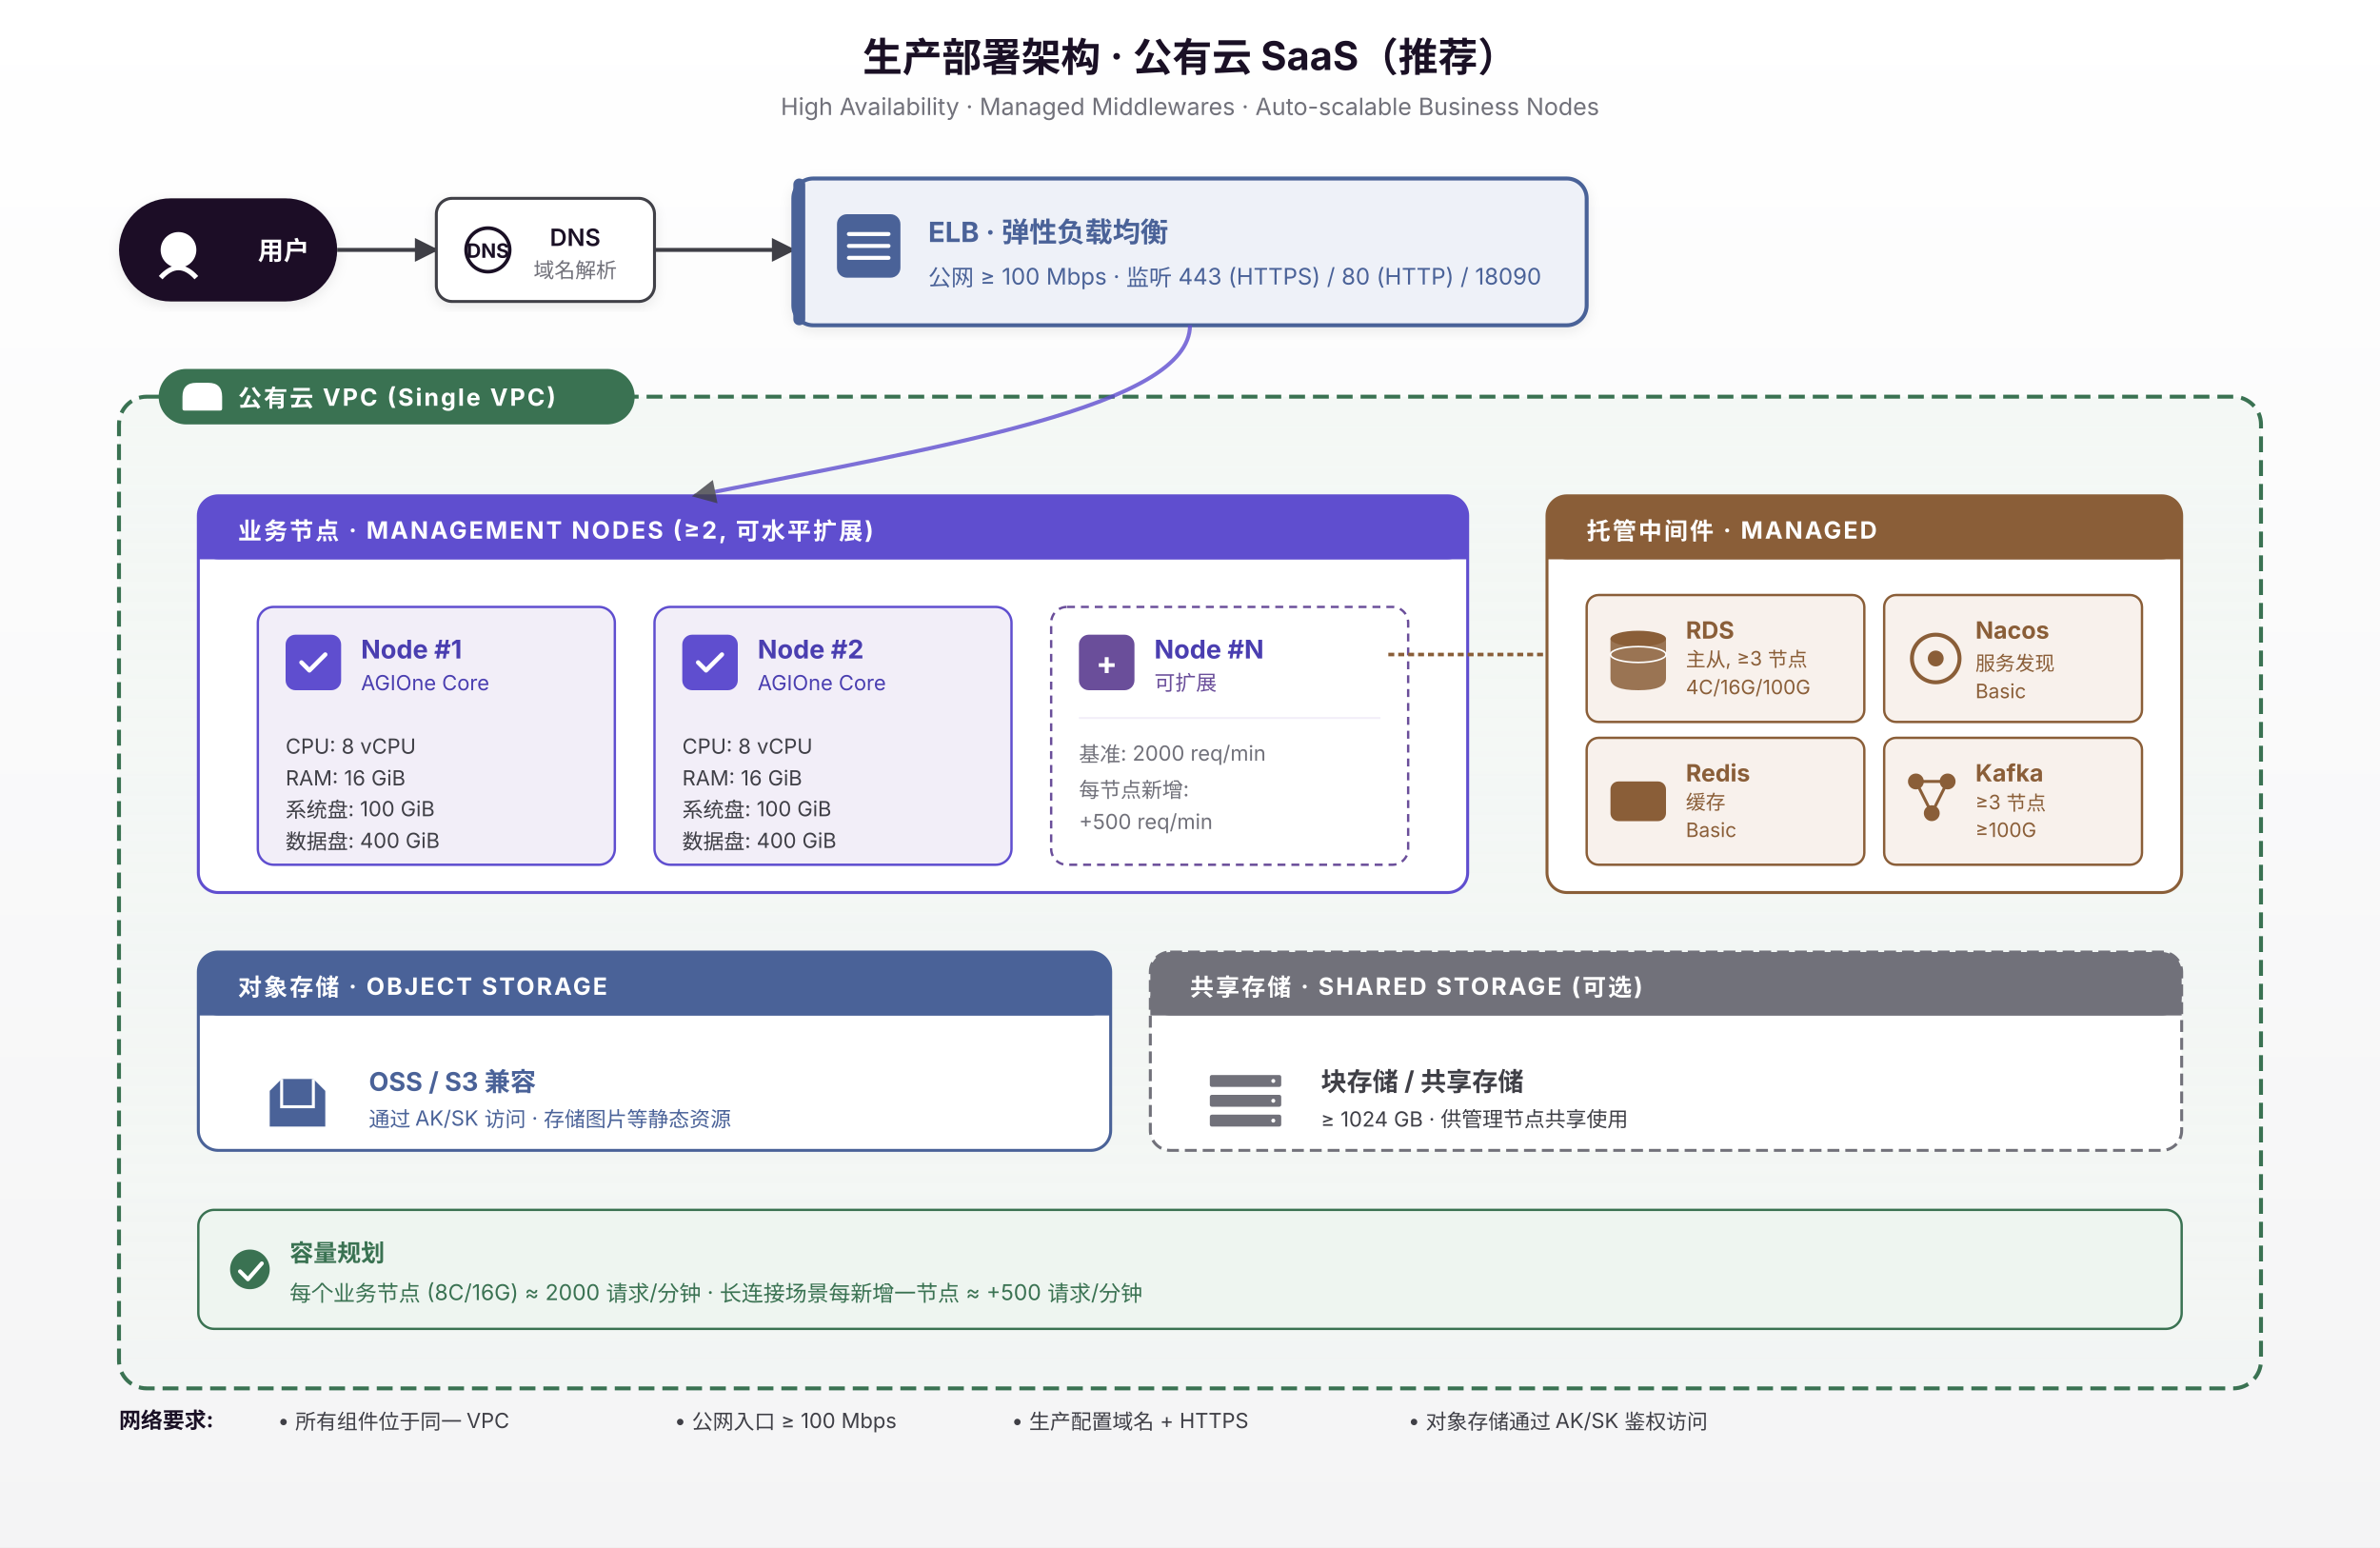
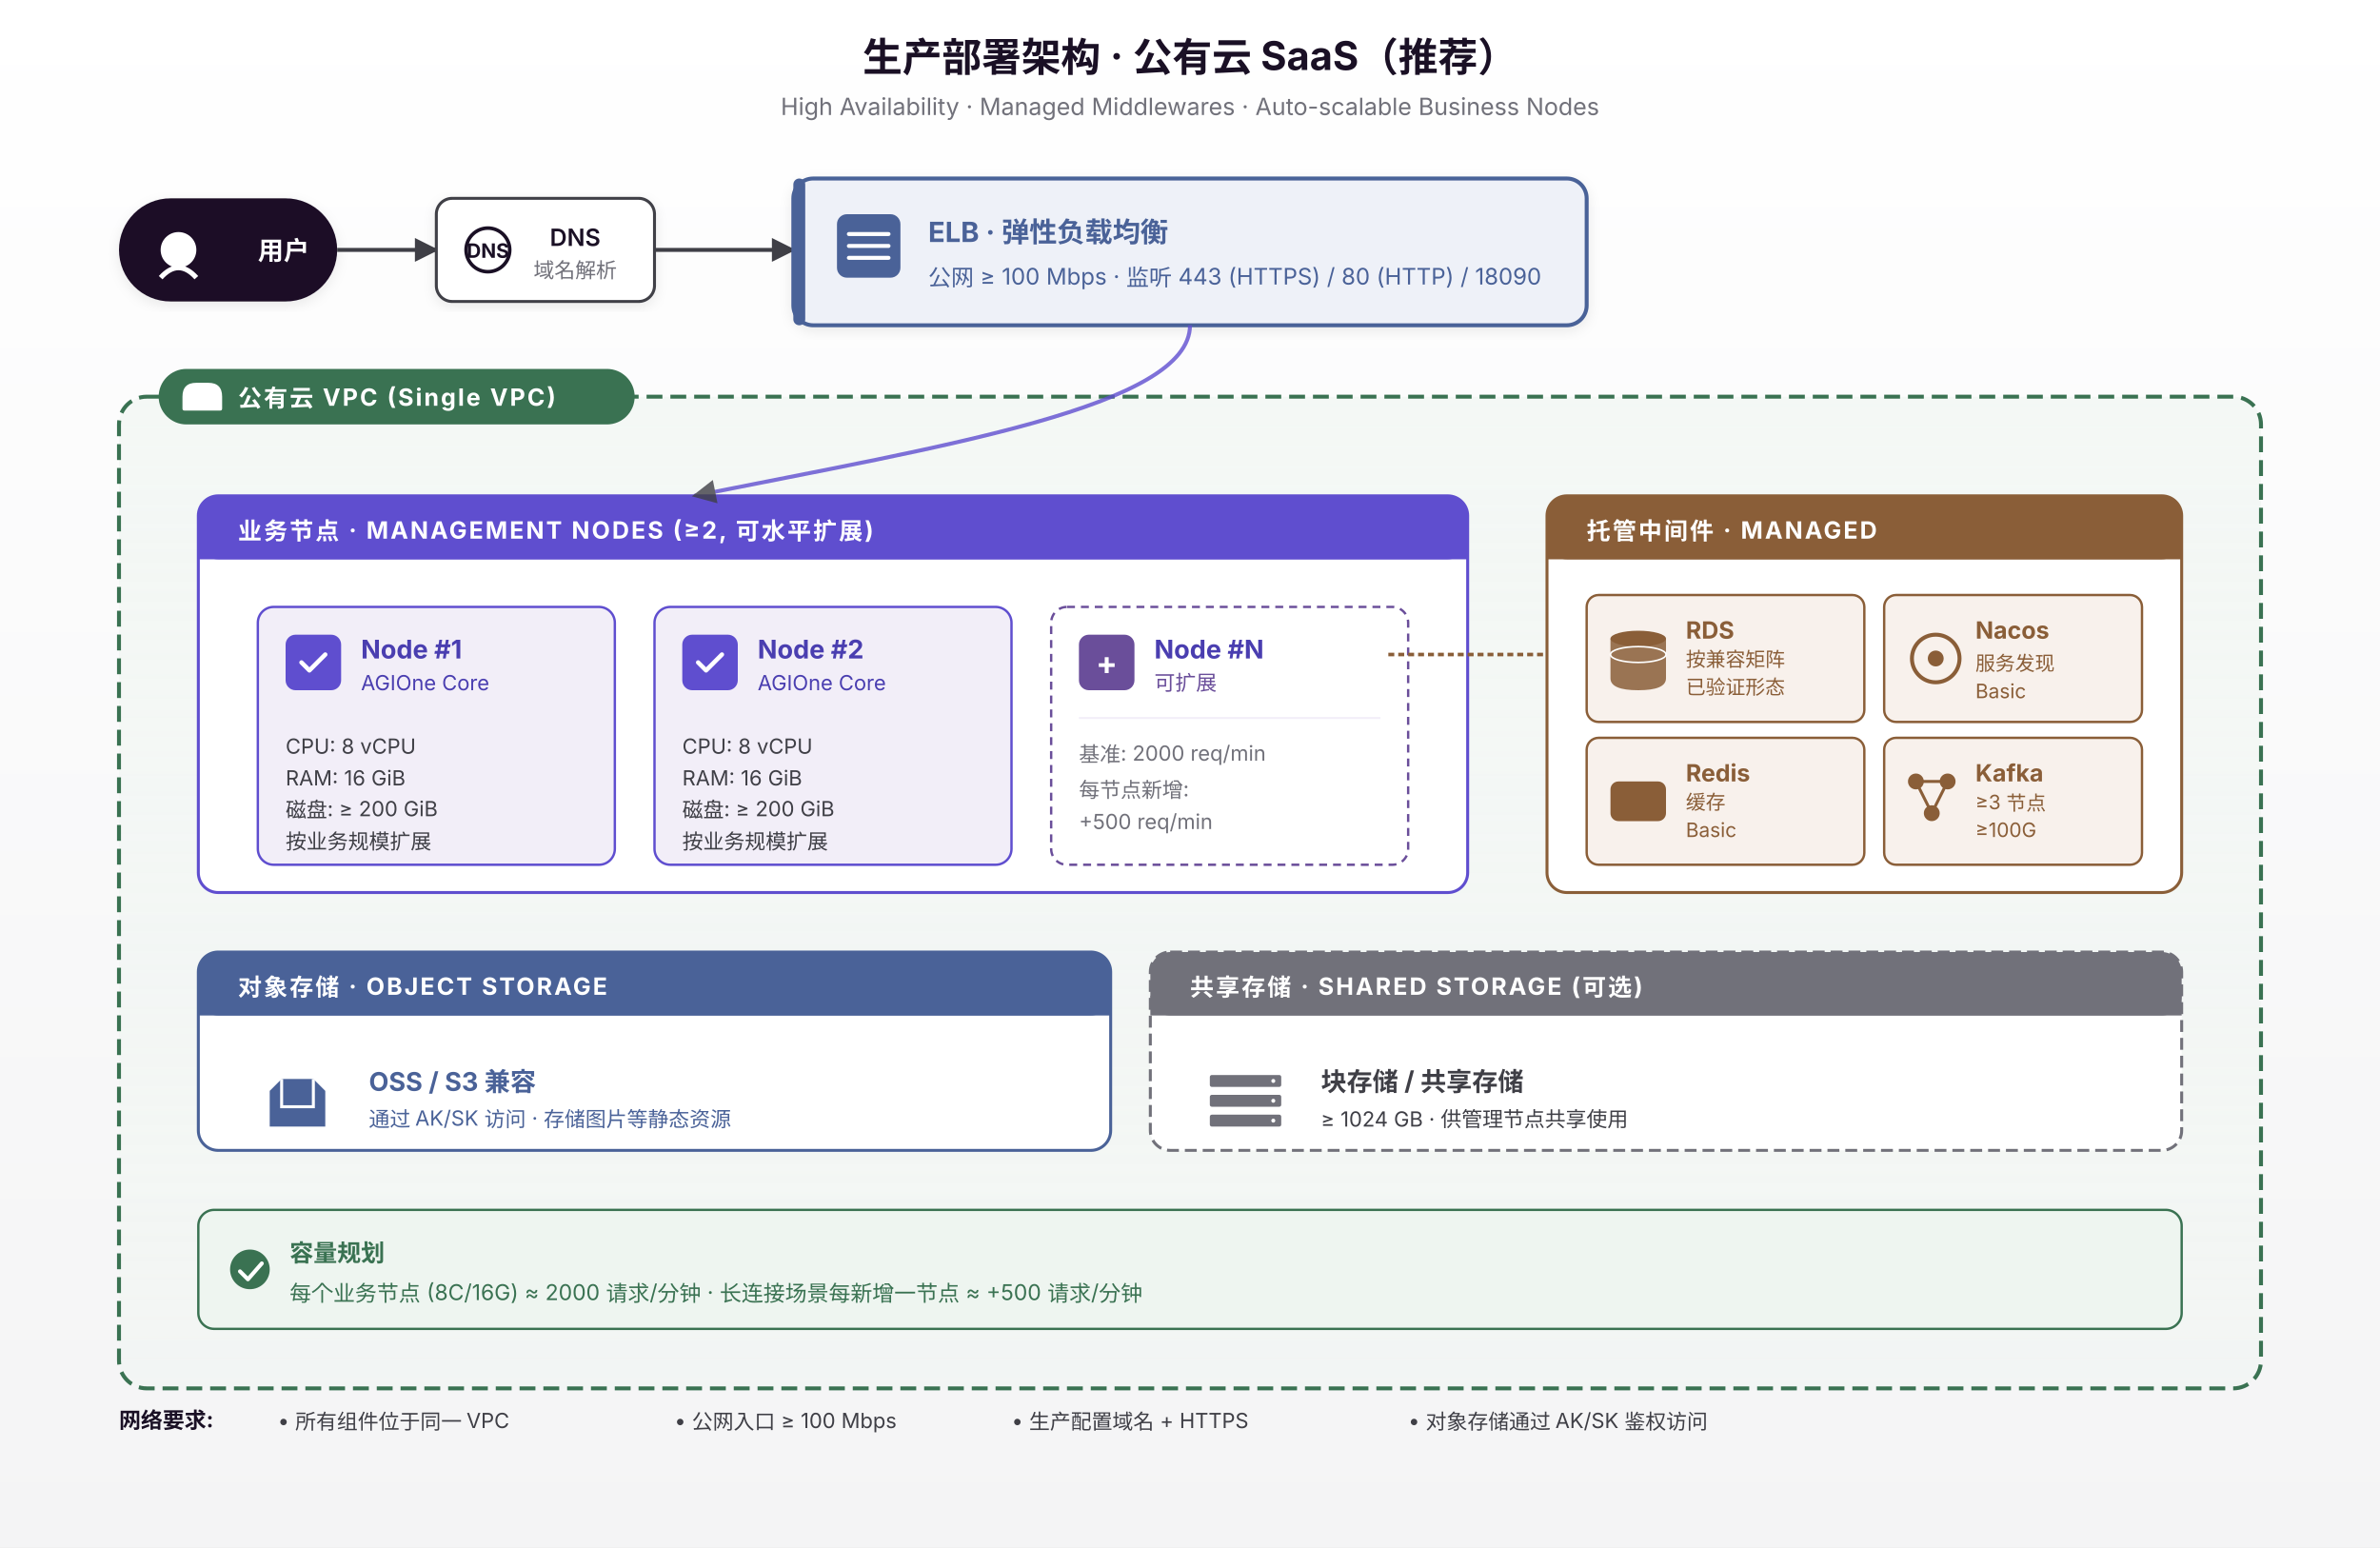
<svg xmlns="http://www.w3.org/2000/svg" viewBox="0 0 1200 780" font-family="Inter Variable, Inter, PingFang SC, Microsoft YaHei, sans-serif">
  <defs>
    <linearGradient id="bg3" x1="0" y1="0" x2="0" y2="1">
      <stop offset="0%" stop-color="#FFFFFF" />
      <stop offset="100%" stop-color="#F4F4F5" />
    </linearGradient>
    <linearGradient id="vpcGrad" x1="0" y1="0" x2="0" y2="1">
      <stop offset="0%" stop-color="#EEF5F0" stop-opacity="0.6" />
      <stop offset="100%" stop-color="#EEF5F0" stop-opacity="0.4" />
    </linearGradient>
    <filter id="cardShadow3" x="-10%" y="-10%" width="120%" height="120%">
      <feDropShadow dx="0" dy="2" stdDeviation="3" flood-color="#1A1025" flood-opacity="0.08" />
    </filter>
    <marker id="arrow3" viewBox="0 0 10 10" refX="9" refY="5" markerWidth="6" markerHeight="6" orient="auto-start-reverse">
      <path d="M 0 0 L 10 5 L 0 10 z" fill="#3F3F46" />
    </marker>
    <marker id="arrow3g" viewBox="0 0 10 10" refX="9" refY="5" markerWidth="6" markerHeight="6" orient="auto-start-reverse">
      <path d="M 0 0 L 10 5 L 0 10 z" fill="#3A7252" />
    </marker>
  </defs>
  <rect width="1200" height="780" fill="url(#bg3)" />
  <text x="600" y="36" text-anchor="middle" font-size="20" font-weight="700" fill="#1A1025">生产部署架构 · 公有云 SaaS（推荐）</text>
  <text x="600" y="58" text-anchor="middle" font-size="12" fill="#71717A">High Availability · Managed Middlewares · Auto-scalable Business Nodes</text>
  <g transform="translate(60, 100)">
    <rect x="0" y="0" width="110" height="52" rx="26" fill="#1A1025" filter="url(#cardShadow3)" />
    <circle cx="30" cy="26" r="9" fill="#FFFFFF" />
    <path d="M 21 40 Q 30 30 39 40" stroke="#FFFFFF" stroke-width="2.5" fill="none" />
    <text x="70" y="31" font-size="13" font-weight="600" fill="#FFFFFF">用户</text>
  </g>
  <line x1="170" y1="126" x2="220" y2="126" stroke="#3F3F46" stroke-width="2" marker-end="url(#arrow3)" />
  <g transform="translate(220, 100)">
    <rect x="0" y="0" width="110" height="52" rx="8" fill="#FFFFFF" stroke="#3F3F46" stroke-width="1.5" filter="url(#cardShadow3)" />
    <g transform="translate(14, 14)">
      <circle cx="12" cy="12" r="11" fill="none" stroke="#1A1025" stroke-width="1.8" />
      <text x="12" y="16" text-anchor="middle" font-size="10" font-weight="700" fill="#1A1025">DNS</text>
    </g>
    <text x="70" y="24" text-anchor="middle" font-size="12" font-weight="600" fill="#1A1025">DNS</text>
    <text x="70" y="40" text-anchor="middle" font-size="10.5" fill="#71717A">域名解析</text>
  </g>
  <line x1="330" y1="126" x2="400" y2="126" stroke="#3F3F46" stroke-width="2" marker-end="url(#arrow3)" />
  <g transform="translate(400, 90)">
    <rect x="0" y="0" width="400" height="74" rx="10" fill="#EEF1F8" stroke="#4A6298" stroke-width="2" filter="url(#cardShadow3)" />
    <rect x="0" y="0" width="6" height="74" rx="3" fill="#4A6298" />
    <g transform="translate(22, 18)">
      <rect x="0" y="0" width="32" height="32" rx="5" fill="#4A6298" />
      <path d="M 6 10 L 26 10 M 6 16 L 26 16 M 6 22 L 26 22" stroke="#FFFFFF" stroke-width="2" stroke-linecap="round" />
    </g>
    <text x="68" y="32" font-size="14" font-weight="700" fill="#4A6298">ELB · 弹性负载均衡</text>
    <text x="68" y="54" font-size="11.5" fill="#4A6298">公网 ≥ 100 Mbps · 监听 443 (HTTPS) / 80 (HTTP) / 18090</text>
  </g>
  <g transform="translate(60, 200)">
    <rect x="0" y="0" width="1080" height="500" rx="14" fill="url(#vpcGrad)" stroke="#3A7252" stroke-width="2" stroke-dasharray="8 4" />
    <g transform="translate(20, -14)">
      <rect x="0" y="0" width="240" height="28" rx="14" fill="#3A7252" />
      <g transform="translate(12, 7)">
        <path d="M 0 7 Q 0 0 7 0 L 13 0 Q 20 0 20 7 L 20 13 Q 20 14 19 14 L 1 14 Q 0 14 0 13 Z" fill="#FFFFFF" />
      </g>
      <text x="40" y="19" font-size="12" font-weight="700" fill="#FFFFFF" letter-spacing="1">公有云 VPC (Single VPC)</text>
    </g>
    <g transform="translate(40, 50)">
      <rect x="0" y="0" width="640" height="200" rx="10" fill="#FFFFFF" stroke="#5F4ECF" stroke-width="1.5" />
      <rect x="0" y="0" width="640" height="32" rx="10" fill="#5F4ECF" />
      <rect x="0" y="22" width="640" height="10" fill="#5F4ECF" />
      <text x="20" y="22" font-size="12" font-weight="700" fill="#FFFFFF" letter-spacing="1">业务节点 · MANAGEMENT NODES (≥2, 可水平扩展)</text>
      <g transform="translate(30, 56)">
        <rect x="0" y="0" width="180" height="130" rx="8" fill="#F2EEF8" stroke="#5F4ECF" stroke-width="1.2" />
        <g transform="translate(14, 14)">
          <rect x="0" y="0" width="28" height="28" rx="5" fill="#5F4ECF" />
          <path d="M 8 14 L 12 18 L 20 10" stroke="#FFFFFF" stroke-width="2.2" fill="none" stroke-linecap="round" stroke-linejoin="round" />
        </g>
        <text x="52" y="26" font-size="13" font-weight="700" fill="#4A3EB0">Node #1</text>
        <text x="52" y="42" font-size="10.5" fill="#4A3EB0">AGIOne Core</text>
        <line x1="14" y1="56" x2="166" y2="56" stroke="#F2EEF8" stroke-width="1" />
        <text x="14" y="74" font-size="10.5" fill="#3F3F46">CPU: 8 vCPU</text>
        <text x="14" y="90" font-size="10.5" fill="#3F3F46">RAM: 16 GiB</text>
-         <text x="14" y="106" font-size="10.5" fill="#3F3F46">系统盘: 100 GiB</text>
-         <text x="14" y="122" font-size="10.5" fill="#3F3F46">数据盘: 400 GiB</text>
+         <text x="14" y="106" font-size="10.5" fill="#3F3F46">磁盘: ≥ 200 GiB</text>
+         <text x="14" y="122" font-size="10.5" fill="#3F3F46">按业务规模扩展</text>
      </g>
      <g transform="translate(230, 56)">
        <rect x="0" y="0" width="180" height="130" rx="8" fill="#F2EEF8" stroke="#5F4ECF" stroke-width="1.2" />
        <g transform="translate(14, 14)">
          <rect x="0" y="0" width="28" height="28" rx="5" fill="#5F4ECF" />
          <path d="M 8 14 L 12 18 L 20 10" stroke="#FFFFFF" stroke-width="2.2" fill="none" stroke-linecap="round" stroke-linejoin="round" />
        </g>
        <text x="52" y="26" font-size="13" font-weight="700" fill="#4A3EB0">Node #2</text>
        <text x="52" y="42" font-size="10.5" fill="#4A3EB0">AGIOne Core</text>
        <line x1="14" y1="56" x2="166" y2="56" stroke="#F2EEF8" stroke-width="1" />
        <text x="14" y="74" font-size="10.5" fill="#3F3F46">CPU: 8 vCPU</text>
        <text x="14" y="90" font-size="10.5" fill="#3F3F46">RAM: 16 GiB</text>
-         <text x="14" y="106" font-size="10.5" fill="#3F3F46">系统盘: 100 GiB</text>
-         <text x="14" y="122" font-size="10.5" fill="#3F3F46">数据盘: 400 GiB</text>
+         <text x="14" y="106" font-size="10.5" fill="#3F3F46">磁盘: ≥ 200 GiB</text>
+         <text x="14" y="122" font-size="10.5" fill="#3F3F46">按业务规模扩展</text>
      </g>
      <g transform="translate(430, 56)">
        <rect x="0" y="0" width="180" height="130" rx="8" fill="#FFFFFF" stroke="#6A4E9A" stroke-width="1.2" stroke-dasharray="4 3" />
        <g transform="translate(14, 14)">
          <rect x="0" y="0" width="28" height="28" rx="5" fill="#6A4E9A" />
          <text x="14" y="20" text-anchor="middle" font-size="16" font-weight="700" fill="#FFFFFF">+</text>
        </g>
        <text x="52" y="26" font-size="13" font-weight="700" fill="#4A3EB0">Node #N</text>
        <text x="52" y="42" font-size="10.5" fill="#6A4E9A">可扩展</text>
        <line x1="14" y1="56" x2="166" y2="56" stroke="#F2EEF8" stroke-width="1" />
        <text x="14" y="78" font-size="10.5" fill="#71717A">基准: 2000 req/min</text>
        <text x="14" y="96" font-size="10.5" fill="#71717A">每节点新增:</text>
        <text x="14" y="112" font-size="10.5" fill="#71717A">+500 req/min</text>
      </g>
    </g>
    <g transform="translate(720, 50)">
      <rect x="0" y="0" width="320" height="200" rx="10" fill="#FFFFFF" stroke="#8A5E38" stroke-width="1.5" />
      <rect x="0" y="0" width="320" height="32" rx="10" fill="#8A5E38" />
      <rect x="0" y="22" width="320" height="10" fill="#8A5E38" />
      <text x="20" y="22" font-size="12" font-weight="700" fill="#FFFFFF" letter-spacing="1">托管中间件 · MANAGED</text>
      <g transform="translate(20, 50)">
        <rect x="0" y="0" width="140" height="64" rx="6" fill="#F8F1EC" stroke="#8A5E38" stroke-width="1.2" />
        <g transform="translate(12, 16)">
          <ellipse cx="14" cy="6" rx="14" ry="4" fill="#8A5E38" />
          <path d="M 0 6 L 0 26 Q 0 32 14 32 Q 28 32 28 26 L 28 6" fill="#8A5E38" opacity="0.85" />
          <ellipse cx="14" cy="14" rx="14" ry="4" fill="none" stroke="#FFFFFF" stroke-width="0.8" />
        </g>
        <text x="50" y="22" font-size="12" font-weight="700" fill="#8A5E38">RDS</text>
-         <text x="50" y="36" font-size="10" fill="#8A5E38">主从, ≥3 节点</text>
-         <text x="50" y="50" font-size="10" fill="#8A5E38">4C/16G/100G</text>
+         <text x="50" y="36" font-size="10" fill="#8A5E38">按兼容矩阵</text>
+         <text x="50" y="50" font-size="10" fill="#8A5E38">已验证形态</text>
      </g>
      <g transform="translate(170, 50)">
        <rect x="0" y="0" width="130" height="64" rx="6" fill="#F8F1EC" stroke="#8A5E38" stroke-width="1.2" />
        <g transform="translate(12, 16)">
          <circle cx="14" cy="16" r="12" fill="none" stroke="#8A5E38" stroke-width="2" />
          <circle cx="14" cy="16" r="4" fill="#8A5E38" />
        </g>
        <text x="46" y="22" font-size="12" font-weight="700" fill="#8A5E38">Nacos</text>
        <text x="46" y="38" font-size="10" fill="#8A5E38">服务发现</text>
        <text x="46" y="52" font-size="10" fill="#8A5E38">Basic</text>
      </g>
      <g transform="translate(20, 122)">
        <rect x="0" y="0" width="140" height="64" rx="6" fill="#F8F1EC" stroke="#8A5E38" stroke-width="1.2" />
        <g transform="translate(12, 16)">
          <rect x="0" y="6" width="28" height="20" rx="4" fill="#8A5E38" />
        </g>
        <text x="50" y="22" font-size="12" font-weight="700" fill="#8A5E38">Redis</text>
        <text x="50" y="36" font-size="10" fill="#8A5E38">缓存</text>
        <text x="50" y="50" font-size="10" fill="#8A5E38">Basic</text>
      </g>
      <g transform="translate(170, 122)">
        <rect x="0" y="0" width="130" height="64" rx="6" fill="#F8F1EC" stroke="#8A5E38" stroke-width="1.2" />
        <g transform="translate(10, 16)">
          <circle cx="6" cy="6" r="4" fill="#8A5E38" />
          <circle cx="22" cy="6" r="4" fill="#8A5E38" />
          <circle cx="14" cy="22" r="4" fill="#8A5E38" />
          <line x1="6" y1="6" x2="22" y2="6" stroke="#8A5E38" stroke-width="1.5" />
          <line x1="6" y1="6" x2="14" y2="22" stroke="#8A5E38" stroke-width="1.5" />
          <line x1="22" y1="6" x2="14" y2="22" stroke="#8A5E38" stroke-width="1.5" />
        </g>
        <text x="46" y="22" font-size="12" font-weight="700" fill="#8A5E38">Kafka</text>
        <text x="46" y="36" font-size="10" fill="#8A5E38">≥3 节点</text>
        <text x="46" y="50" font-size="10" fill="#8A5E38">≥100G</text>
      </g>
    </g>
    <g transform="translate(40, 280)">
      <rect x="0" y="0" width="460" height="100" rx="10" fill="#FFFFFF" stroke="#4A6298" stroke-width="1.5" />
      <rect x="0" y="0" width="460" height="32" rx="10" fill="#4A6298" />
      <rect x="0" y="22" width="460" height="10" fill="#4A6298" />
      <text x="20" y="22" font-size="12" font-weight="700" fill="#FFFFFF" letter-spacing="1">对象存储 · OBJECT STORAGE</text>
      <g transform="translate(30, 50)">
        <g transform="translate(0, 6)">
          <path d="M 6 32 L 6 14 L 12 8 L 28 8 L 34 14 L 34 32 Z" fill="#4A6298" />
          <path d="M 12 8 L 12 22 L 28 22 L 28 8" fill="none" stroke="#FFFFFF" stroke-width="1.5" />
        </g>
        <text x="56" y="20" font-size="13" font-weight="700" fill="#4A6298">OSS / S3 兼容</text>
        <text x="56" y="38" font-size="10.5" fill="#4A6298">通过 AK/SK 访问 · 存储图片等静态资源</text>
      </g>
    </g>
    <g transform="translate(520, 280)">
      <rect x="0" y="0" width="520" height="100" rx="10" fill="#FFFFFF" stroke="#71717A" stroke-width="1.5" stroke-dasharray="6 3" />
      <rect x="0" y="0" width="520" height="32" rx="10" fill="#71717A" />
      <rect x="0" y="22" width="520" height="10" fill="#71717A" />
      <text x="20" y="22" font-size="12" font-weight="700" fill="#FFFFFF" letter-spacing="1">共享存储 · SHARED STORAGE (可选)</text>
      <g transform="translate(30, 50)">
        <g transform="translate(0, 6)">
          <rect x="0" y="6" width="36" height="6" rx="1" fill="#71717A" />
          <rect x="0" y="16" width="36" height="6" rx="1" fill="#71717A" />
          <rect x="0" y="26" width="36" height="6" rx="1" fill="#71717A" />
          <circle cx="32" cy="9" r="1" fill="#FFFFFF" />
          <circle cx="32" cy="19" r="1" fill="#FFFFFF" />
          <circle cx="32" cy="29" r="1" fill="#FFFFFF" />
        </g>
        <text x="56" y="20" font-size="13" font-weight="700" fill="#3F3F46">块存储 / 共享存储</text>
        <text x="56" y="38" font-size="10.5" fill="#3F3F46">≥ 1024 GB · 供管理节点共享使用</text>
      </g>
    </g>
    <g transform="translate(40, 410)">
      <rect x="0" y="0" width="1000" height="60" rx="8" fill="#EEF5F0" stroke="#3A7252" stroke-width="1.2" />
      <g transform="translate(16, 20)">
        <circle cx="10" cy="10" r="10" fill="#3A7252" />
        <path d="M 5 11 L 9 15 L 16 7" stroke="#FFFFFF" stroke-width="2" fill="none" stroke-linecap="round" stroke-linejoin="round" />
      </g>
      <text x="46" y="26" font-size="12" font-weight="700" fill="#3A7252">容量规划</text>
      <text x="46" y="46" font-size="11" fill="#3A7252">每个业务节点 (8C/16G) ≈ 2000 请求/分钟 · 长连接场景每新增一节点 ≈ +500 请求/分钟</text>
    </g>
  </g>
  <path d="M 600 164 C 600 205 475 225 350 250" stroke="#5F4ECF" stroke-width="2" fill="none" marker-end="url(#arrow3)" opacity="0.8" />
  <line x1="700" y1="330" x2="780" y2="330" stroke="#8A5E38" stroke-width="1.8" stroke-dasharray="3 2" />
  <g transform="translate(60, 720)">
    <text x="0" y="0" font-size="11" font-weight="700" fill="#1A1025">网络要求:</text>
    <text x="80" y="0" font-size="10.5" fill="#3F3F46">• 所有组件位于同一 VPC</text>
    <text x="280" y="0" font-size="10.5" fill="#3F3F46">• 公网入口 ≥ 100 Mbps</text>
    <text x="450" y="0" font-size="10.5" fill="#3F3F46">• 生产配置域名 + HTTPS</text>
    <text x="650" y="0" font-size="10.5" fill="#3F3F46">• 对象存储通过 AK/SK 鉴权访问</text>
  </g>
</svg>
